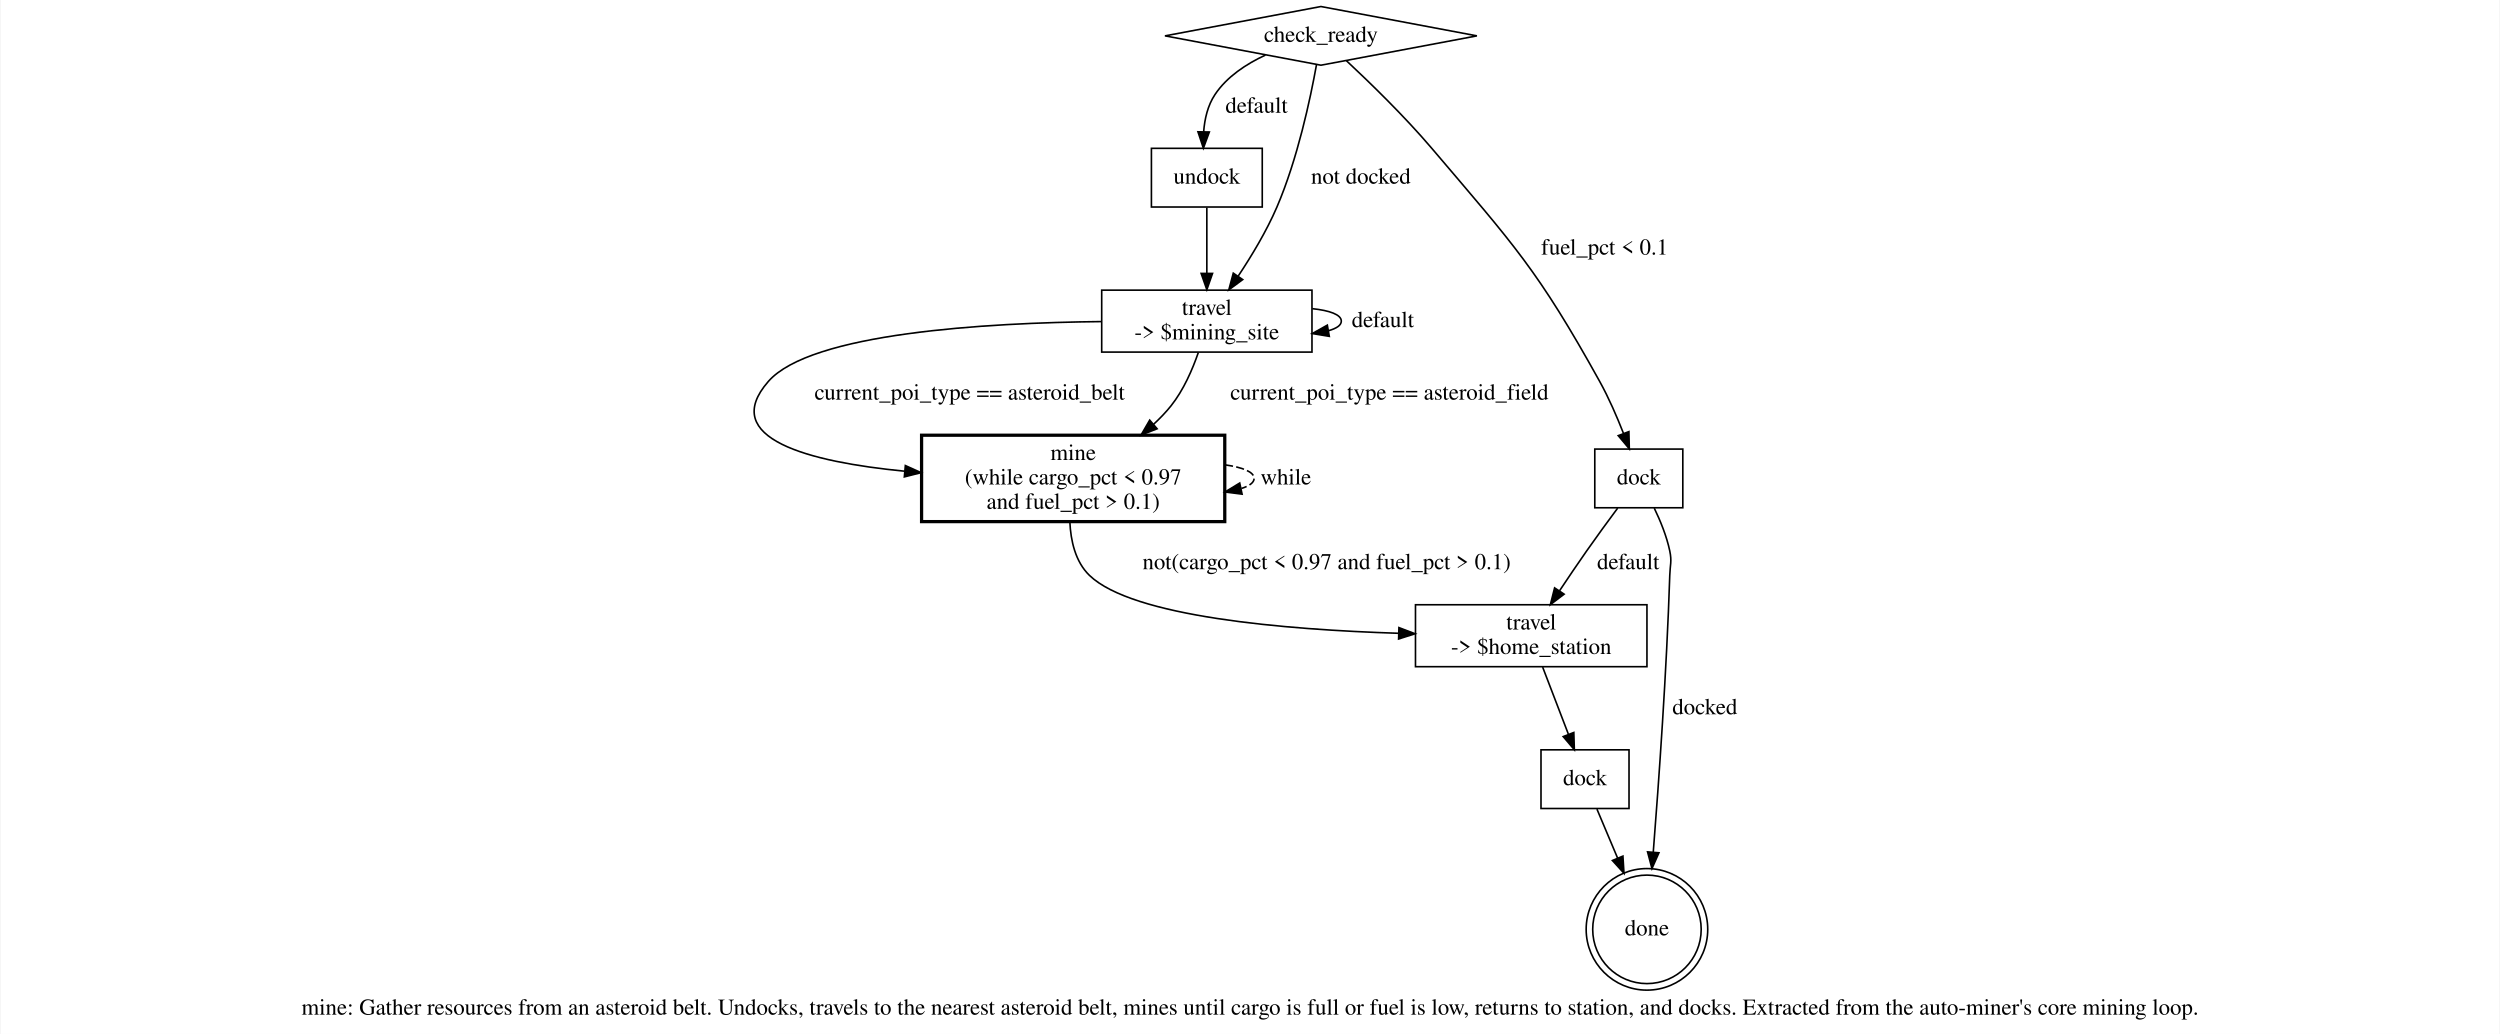
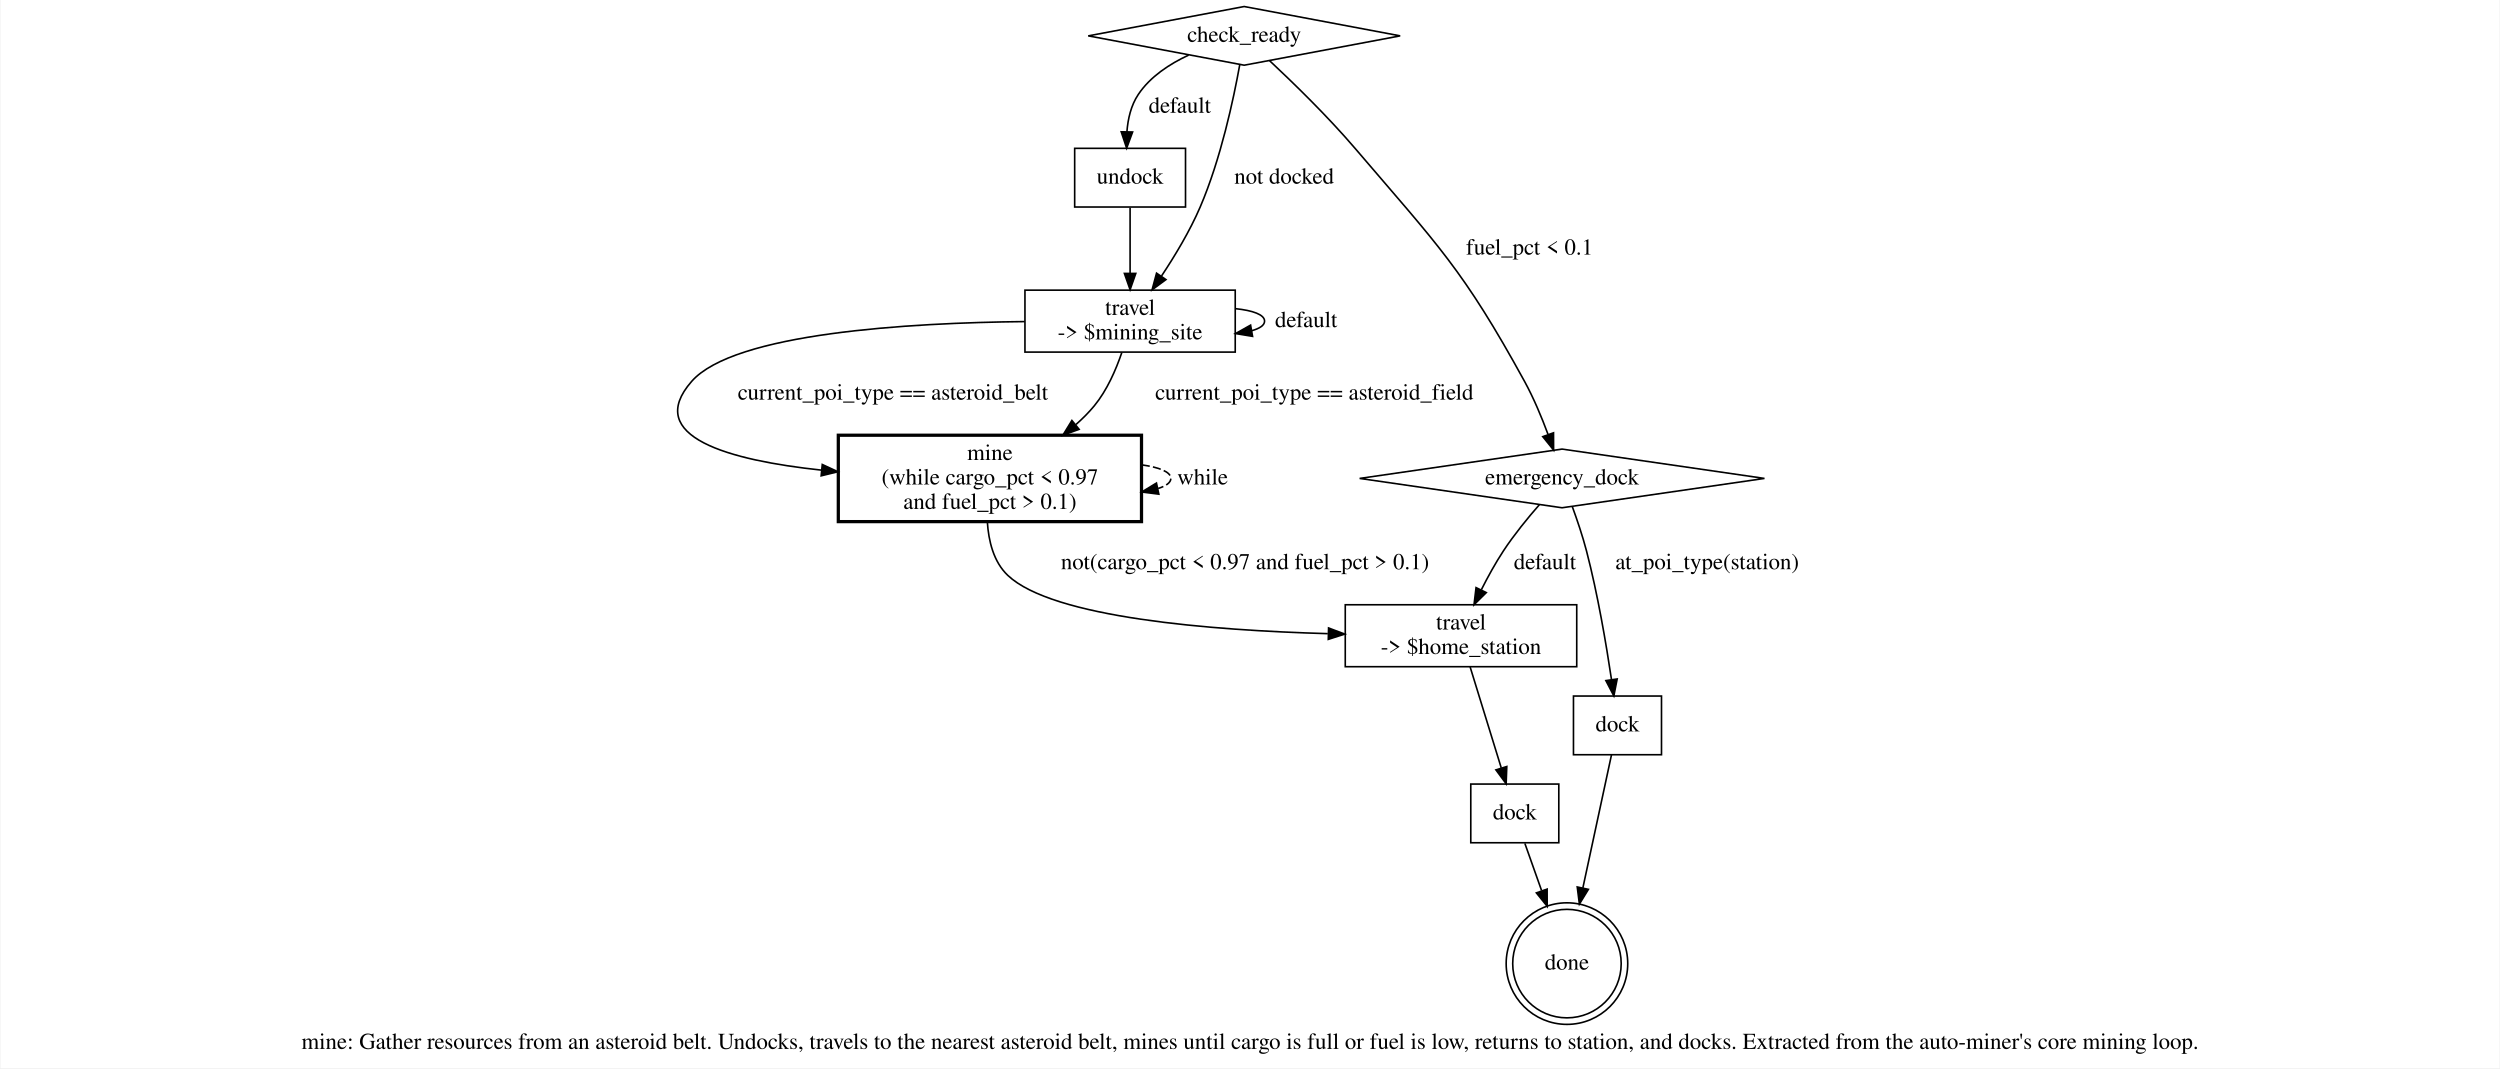
- <svg xmlns="http://www.w3.org/2000/svg" width="1533pt" height="634pt" viewBox="0.00 0.00 1533.00 634.29">
-   <g id="graph0" class="graph" transform="scale(1 1) rotate(0) translate(4 630.29)">
-     <polygon fill="white" stroke="transparent" points="-4,4 -4,-630.29 1529,-630.29 1529,4 -4,4" />
+ <svg xmlns="http://www.w3.org/2000/svg" width="1533pt" height="655pt" viewBox="0.00 0.00 1533.00 655.29">
+   <g id="graph0" class="graph" transform="scale(1 1) rotate(0) translate(4 651.29)">
+     <polygon fill="white" stroke="transparent" points="-4,4 -4,-651.29 1529,-651.29 1529,4 -4,4" />
    <text text-anchor="middle" x="762.5" y="-7.8" font-family="Times,serif" font-size="14.00">mine: Gather resources from an asteroid belt. Undocks, travels to the nearest asteroid belt, mines until cargo is full or fuel is low, returns to station, and docks. Extracted from the auto-miner's core mining loop.</text>
    <g id="node1" class="node">
-       <polygon fill="none" stroke="black" points="806.02,-626.29 710.33,-608.29 806.02,-590.29 901.7,-608.29 806.02,-626.29" />
-       <text text-anchor="middle" x="806.02" y="-604.59" font-family="Times,serif" font-size="14.00">check_ready</text>
+       <polygon fill="none" stroke="black" points="758.94,-647.29 663.25,-629.29 758.94,-611.29 854.62,-629.29 758.94,-647.29" />
+       <text text-anchor="middle" x="758.94" y="-625.59" font-family="Times,serif" font-size="14.00">check_ready</text>
    </g>
    <g id="node2" class="node">
-       <polygon fill="none" stroke="black" points="770.02,-539.29 702.02,-539.29 702.02,-503.29 770.02,-503.29 770.02,-539.29" />
-       <text text-anchor="middle" x="736.02" y="-517.59" font-family="Times,serif" font-size="14.00">undock</text>
+       <polygon fill="none" stroke="black" points="722.94,-560.29 654.94,-560.29 654.94,-524.29 722.94,-524.29 722.94,-560.29" />
+       <text text-anchor="middle" x="688.94" y="-538.59" font-family="Times,serif" font-size="14.00">undock</text>
    </g>
    <g id="edge3" class="edge">
-       <path fill="none" stroke="black" d="M771.97,-596.5C760.3,-591.09 748.34,-583.28 741.02,-572.29 736.57,-565.63 734.67,-557.32 734.07,-549.4" />
-       <polygon fill="black" stroke="black" points="737.56,-549.32 733.9,-539.38 730.57,-549.44 737.56,-549.32" />
-       <text text-anchor="middle" x="766.52" y="-561.09" font-family="Times,serif" font-size="14.00">default</text>
+       <path fill="none" stroke="black" d="M724.89,-617.5C713.22,-612.09 701.26,-604.28 693.94,-593.29 689.49,-586.63 687.59,-578.32 686.99,-570.4" />
+       <polygon fill="black" stroke="black" points="690.48,-570.32 686.82,-560.38 683.49,-570.44 690.48,-570.32" />
+       <text text-anchor="middle" x="719.44" y="-582.09" font-family="Times,serif" font-size="14.00">default</text>
    </g>
    <g id="node3" class="node">
-       <polygon fill="none" stroke="black" points="800.52,-452.29 671.52,-452.29 671.52,-414.29 800.52,-414.29 800.52,-452.29" />
-       <text text-anchor="middle" x="736.02" y="-437.09" font-family="Times,serif" font-size="14.00">travel</text>
-       <text text-anchor="middle" x="736.02" y="-422.09" font-family="Times,serif" font-size="14.00">-&gt; $mining_site</text>
+       <polygon fill="none" stroke="black" points="753.44,-473.29 624.44,-473.29 624.44,-435.29 753.44,-435.29 753.44,-473.29" />
+       <text text-anchor="middle" x="688.94" y="-458.09" font-family="Times,serif" font-size="14.00">travel</text>
+       <text text-anchor="middle" x="688.94" y="-443.09" font-family="Times,serif" font-size="14.00">-&gt; $mining_site</text>
    </g>
    <g id="edge2" class="edge">
-       <path fill="none" stroke="black" d="M803.29,-590.57C799.51,-569.59 791.68,-532.78 779.02,-503.29 772.7,-488.58 763.53,-473.35 755.29,-460.96" />
-       <polygon fill="black" stroke="black" points="758.03,-458.77 749.5,-452.49 752.25,-462.72 758.03,-458.77" />
-       <text text-anchor="middle" x="830.52" y="-517.59" font-family="Times,serif" font-size="14.00">not docked</text>
+       <path fill="none" stroke="black" d="M756.21,-611.57C752.43,-590.59 744.6,-553.78 731.94,-524.29 725.62,-509.58 716.45,-494.35 708.21,-481.96" />
+       <polygon fill="black" stroke="black" points="710.95,-479.77 702.42,-473.49 705.17,-483.72 710.95,-479.77" />
+       <text text-anchor="middle" x="783.44" y="-538.59" font-family="Times,serif" font-size="14.00">not docked</text>
    </g>
    <g id="node7" class="node">
-       <polygon fill="none" stroke="black" points="1028.02,-354.79 974.02,-354.79 974.02,-318.79 1028.02,-318.79 1028.02,-354.79" />
-       <text text-anchor="middle" x="1001.02" y="-333.09" font-family="Times,serif" font-size="14.00">dock</text>
+       <polygon fill="none" stroke="black" points="953.94,-375.79 829.76,-357.79 953.94,-339.79 1078.11,-357.79 953.94,-375.79" />
+       <text text-anchor="middle" x="953.94" y="-354.09" font-family="Times,serif" font-size="14.00">emergency_dock</text>
    </g>
    <g id="edge1" class="edge">
-       <path fill="none" stroke="black" d="M821.59,-593.1C835.86,-579.78 857.25,-559.01 874.02,-539.29 924.76,-479.63 939,-464.78 977.02,-396.29 982.57,-386.29 987.58,-374.73 991.57,-364.54" />
-       <polygon fill="black" stroke="black" points="994.95,-365.51 995.2,-354.92 988.4,-363.04 994.95,-365.51" />
-       <text text-anchor="middle" x="980.02" y="-474.09" font-family="Times,serif" font-size="14.00">fuel_pct &lt; 0.1</text>
+       <path fill="none" stroke="black" d="M774.49,-614.08C788.74,-600.75 810.13,-579.97 826.94,-560.29 877.99,-500.55 893.14,-486.2 930.94,-417.29 936.53,-407.1 941.45,-395.27 945.29,-384.92" />
+       <polygon fill="black" stroke="black" points="948.7,-385.78 948.75,-375.18 942.1,-383.43 948.7,-385.78" />
+       <text text-anchor="middle" x="933.94" y="-495.09" font-family="Times,serif" font-size="14.00">fuel_pct &lt; 0.1</text>
    </g>
    <g id="edge4" class="edge">
-       <path fill="none" stroke="black" d="M736.02,-502.89C736.02,-491.35 736.02,-475.94 736.02,-462.65" />
-       <polygon fill="black" stroke="black" points="739.52,-462.56 736.02,-452.56 732.52,-462.56 739.52,-462.56" />
+       <path fill="none" stroke="black" d="M688.94,-523.89C688.94,-512.35 688.94,-496.94 688.94,-483.65" />
+       <polygon fill="black" stroke="black" points="692.44,-483.56 688.94,-473.56 685.44,-483.56 692.44,-483.56" />
    </g>
    <g id="edge7" class="edge">
-       <path fill="none" stroke="black" d="M800.7,-440.93C811.26,-439.83 818.52,-437.29 818.52,-433.29 818.52,-430.73 815.54,-428.77 810.62,-427.4" />
-       <polygon fill="black" stroke="black" points="811.15,-423.94 800.7,-425.66 809.94,-430.84 811.15,-423.94" />
-       <text text-anchor="middle" x="844.02" y="-429.59" font-family="Times,serif" font-size="14.00">default</text>
+       <path fill="none" stroke="black" d="M753.62,-461.93C764.18,-460.83 771.44,-458.29 771.44,-454.29 771.44,-451.73 768.46,-449.77 763.54,-448.4" />
+       <polygon fill="black" stroke="black" points="764.07,-444.94 753.62,-446.66 762.86,-451.84 764.07,-444.94" />
+       <text text-anchor="middle" x="796.94" y="-450.59" font-family="Times,serif" font-size="14.00">default</text>
    </g>
    <g id="node4" class="node">
-       <polygon fill="none" stroke="black" stroke-width="2" points="747.02,-363.29 561.02,-363.29 561.02,-310.29 747.02,-310.29 747.02,-363.29" />
-       <text text-anchor="middle" x="654.02" y="-348.09" font-family="Times,serif" font-size="14.00">mine</text>
-       <text text-anchor="middle" x="654.02" y="-333.09" font-family="Times,serif" font-size="14.00">(while cargo_pct &lt; 0.97</text>
-       <text text-anchor="middle" x="654.02" y="-318.09" font-family="Times,serif" font-size="14.00">and fuel_pct &gt; 0.1)</text>
+       <polygon fill="none" stroke="black" stroke-width="2" points="695.94,-384.29 509.94,-384.29 509.94,-331.29 695.94,-331.29 695.94,-384.29" />
+       <text text-anchor="middle" x="602.94" y="-369.09" font-family="Times,serif" font-size="14.00">mine</text>
+       <text text-anchor="middle" x="602.94" y="-354.09" font-family="Times,serif" font-size="14.00">(while cargo_pct &lt; 0.97</text>
+       <text text-anchor="middle" x="602.94" y="-339.09" font-family="Times,serif" font-size="14.00">and fuel_pct &gt; 0.1)</text>
    </g>
    <g id="edge5" class="edge">
-       <path fill="none" stroke="black" d="M671.43,-433.01C600.46,-432.26 493.04,-426.03 467.02,-396.29 436.31,-361.21 492.1,-346.92 550.56,-341.22" />
-       <polygon fill="black" stroke="black" points="551.06,-344.69 560.71,-340.32 550.44,-337.72 551.06,-344.69" />
-       <text text-anchor="middle" x="590.52" y="-385.09" font-family="Times,serif" font-size="14.00">current_poi_type == asteroid_belt</text>
+       <path fill="none" stroke="black" d="M624.35,-454.01C553.38,-453.26 445.96,-447.03 419.94,-417.29 390.2,-383.31 443.09,-368.91 499.53,-362.89" />
+       <polygon fill="black" stroke="black" points="500.1,-366.35 509.71,-361.89 499.42,-359.38 500.1,-366.35" />
+       <text text-anchor="middle" x="543.44" y="-406.09" font-family="Times,serif" font-size="14.00">current_poi_type == asteroid_belt</text>
    </g>
    <g id="edge6" class="edge">
-       <path fill="none" stroke="black" d="M730.8,-414.02C727.23,-403.68 721.73,-390.93 714.02,-381.29 710.83,-377.32 707.19,-373.53 703.32,-369.97" />
-       <polygon fill="black" stroke="black" points="705.52,-367.24 695.65,-363.4 700.97,-372.56 705.52,-367.24" />
-       <text text-anchor="middle" x="848.02" y="-385.09" font-family="Times,serif" font-size="14.00">current_poi_type == asteroid_field</text>
+       <path fill="none" stroke="black" d="M683.83,-434.93C680.3,-424.56 674.8,-411.81 666.94,-402.29 663.6,-398.25 659.79,-394.44 655.74,-390.87" />
+       <polygon fill="black" stroke="black" points="657.66,-387.92 647.7,-384.31 653.24,-393.34 657.66,-387.92" />
+       <text text-anchor="middle" x="801.94" y="-406.09" font-family="Times,serif" font-size="14.00">current_poi_type == asteroid_field</text>
    </g>
    <g id="edge8" class="edge">
-       <path fill="none" stroke="black" stroke-dasharray="5,2" d="M747.14,-345.12C757.97,-343.58 765.02,-340.81 765.02,-336.79 765.02,-334.22 762.13,-332.16 757.2,-330.61" />
-       <polygon fill="black" stroke="black" points="757.65,-327.13 747.14,-328.47 756.19,-333.97 757.65,-327.13" />
-       <text text-anchor="middle" x="784.52" y="-333.09" font-family="Times,serif" font-size="14.00">while</text>
+       <path fill="none" stroke="black" stroke-dasharray="5,2" d="M696.06,-366.12C706.89,-364.58 713.94,-361.81 713.94,-357.79 713.94,-355.22 711.05,-353.16 706.12,-351.61" />
+       <polygon fill="black" stroke="black" points="706.57,-348.13 696.06,-349.47 705.11,-354.97 706.57,-348.13" />
+       <text text-anchor="middle" x="733.44" y="-354.09" font-family="Times,serif" font-size="14.00">while</text>
    </g>
    <g id="node5" class="node">
-       <polygon fill="none" stroke="black" points="1006.02,-259.29 864.02,-259.29 864.02,-221.29 1006.02,-221.29 1006.02,-259.29" />
-       <text text-anchor="middle" x="935.02" y="-244.09" font-family="Times,serif" font-size="14.00">travel</text>
-       <text text-anchor="middle" x="935.02" y="-229.09" font-family="Times,serif" font-size="14.00">-&gt; $home_station</text>
+       <polygon fill="none" stroke="black" points="962.94,-280.29 820.94,-280.29 820.94,-242.29 962.94,-242.29 962.94,-280.29" />
+       <text text-anchor="middle" x="891.94" y="-265.09" font-family="Times,serif" font-size="14.00">travel</text>
+       <text text-anchor="middle" x="891.94" y="-250.09" font-family="Times,serif" font-size="14.00">-&gt; $home_station</text>
    </g>
    <g id="edge9" class="edge">
-       <path fill="none" stroke="black" d="M651.98,-310.18C652.5,-298.6 655.34,-285.66 664.02,-277.29 690.45,-251.83 783.84,-244 853.64,-241.78" />
-       <polygon fill="black" stroke="black" points="853.86,-245.28 863.76,-241.49 853.67,-238.28 853.86,-245.28" />
-       <text text-anchor="middle" x="809.52" y="-281.09" font-family="Times,serif" font-size="14.00">not(cargo_pct &lt; 0.97 and fuel_pct &gt; 0.1)</text>
+       <path fill="none" stroke="black" d="M601.37,-331.13C602.09,-319.53 605.15,-306.6 613.94,-298.29 641.51,-272.26 738.53,-264.58 810.23,-262.56" />
+       <polygon fill="black" stroke="black" points="810.7,-266.05 820.61,-262.3 810.53,-259.05 810.7,-266.05" />
+       <text text-anchor="middle" x="759.44" y="-302.09" font-family="Times,serif" font-size="14.00">not(cargo_pct &lt; 0.97 and fuel_pct &gt; 0.1)</text>
    </g>
    <g id="node6" class="node">
-       <polygon fill="none" stroke="black" points="995.02,-170.29 941.02,-170.29 941.02,-134.29 995.02,-134.29 995.02,-170.29" />
-       <text text-anchor="middle" x="968.02" y="-148.59" font-family="Times,serif" font-size="14.00">dock</text>
+       <polygon fill="none" stroke="black" points="951.94,-170.29 897.94,-170.29 897.94,-134.29 951.94,-134.29 951.94,-170.29" />
+       <text text-anchor="middle" x="924.94" y="-148.59" font-family="Times,serif" font-size="14.00">dock</text>
    </g>
    <g id="edge10" class="edge">
-       <path fill="none" stroke="black" d="M942.02,-221.06C946.6,-209.11 952.67,-193.3 957.79,-179.96" />
-       <polygon fill="black" stroke="black" points="961.16,-180.93 961.48,-170.34 954.63,-178.42 961.16,-180.93" />
+       <path fill="none" stroke="black" d="M897.54,-242.14C902.77,-225.16 910.66,-199.58 916.63,-180.22" />
+       <polygon fill="black" stroke="black" points="920.04,-181.06 919.64,-170.47 913.35,-179 920.04,-181.06" />
+     </g>
+     <g id="node9" class="node">
+       <ellipse fill="none" stroke="black" cx="956.94" cy="-60.15" rx="33.28" ry="33.28" />
+       <ellipse fill="none" stroke="black" cx="956.94" cy="-60.15" rx="37.29" ry="37.29" />
+       <text text-anchor="middle" x="956.94" y="-56.45" font-family="Times,serif" font-size="14.00">done</text>
+     </g>
+     <g id="edge11" class="edge">
+       <path fill="none" stroke="black" d="M931.11,-133.91C934.05,-125.62 937.72,-115.27 941.36,-105.02" />
+       <polygon fill="black" stroke="black" points="944.78,-105.87 944.82,-95.28 938.18,-103.53 944.78,-105.87" />
+     </g>
+     <g id="edge13" class="edge">
+       <path fill="none" stroke="black" d="M940.07,-341.73C932.99,-333.64 924.51,-323.29 917.94,-313.29 913.05,-305.85 908.4,-297.38 904.42,-289.5" />
+       <polygon fill="black" stroke="black" points="907.46,-287.75 899.92,-280.3 901.17,-290.82 907.46,-287.75" />
+       <text text-anchor="middle" x="943.44" y="-302.09" font-family="Times,serif" font-size="14.00">default</text>
    </g>
    <g id="node8" class="node">
-       <ellipse fill="none" stroke="black" cx="1006.02" cy="-60.15" rx="33.28" ry="33.28" />
-       <ellipse fill="none" stroke="black" cx="1006.02" cy="-60.15" rx="37.29" ry="37.29" />
-       <text text-anchor="middle" x="1006.02" y="-56.45" font-family="Times,serif" font-size="14.00">done</text>
-     </g>
-     <g id="edge11" class="edge">
-       <path fill="none" stroke="black" d="M975.34,-133.91C978.98,-125.29 983.55,-114.45 988.04,-103.8" />
-       <polygon fill="black" stroke="black" points="991.28,-105.11 991.94,-94.54 984.83,-102.39 991.28,-105.11" />
-     </g>
-     <g id="edge13" class="edge">
-       <path fill="none" stroke="black" d="M988.06,-318.57C982.17,-310.63 975.15,-301.05 969.02,-292.29 963.52,-284.44 957.68,-275.8 952.42,-267.9" />
-       <polygon fill="black" stroke="black" points="955.21,-265.78 946.77,-259.37 949.37,-269.64 955.21,-265.78" />
-       <text text-anchor="middle" x="994.52" y="-281.09" font-family="Times,serif" font-size="14.00">default</text>
+       <polygon fill="none" stroke="black" points="1014.94,-224.29 960.94,-224.29 960.94,-188.29 1014.94,-188.29 1014.94,-224.29" />
+       <text text-anchor="middle" x="987.94" y="-202.59" font-family="Times,serif" font-size="14.00">dock</text>
    </g>
    <g id="edge12" class="edge">
-       <path fill="none" stroke="black" d="M1010.5,-318.56C1014.26,-310.78 1018.13,-301.33 1020.02,-292.29 1021.38,-285.77 1020.23,-283.96 1020.02,-277.29 1018.12,-218.66 1013.34,-151.23 1009.89,-107.49" />
-       <polygon fill="black" stroke="black" points="1013.37,-107.13 1009.09,-97.44 1006.39,-107.69 1013.37,-107.13" />
-       <text text-anchor="middle" x="1041.52" y="-192.09" font-family="Times,serif" font-size="14.00">docked</text>
+       <path fill="none" stroke="black" d="M960.24,-340.45C963.19,-332.37 966.56,-322.42 968.94,-313.29 975.83,-286.83 981.05,-256 984.26,-234.43" />
+       <polygon fill="black" stroke="black" points="987.75,-234.76 985.71,-224.36 980.82,-233.76 987.75,-234.76" />
+       <text text-anchor="middle" x="1042.94" y="-302.09" font-family="Times,serif" font-size="14.00">at_poi_type(station)</text>
+     </g>
+     <g id="edge14" class="edge">
+       <path fill="none" stroke="black" d="M984.26,-188.19C979.96,-168.2 972.67,-134.31 966.7,-106.56" />
+       <polygon fill="black" stroke="black" points="970.1,-105.7 964.57,-96.66 963.25,-107.17 970.1,-105.7" />
    </g>
  </g>
</svg>
